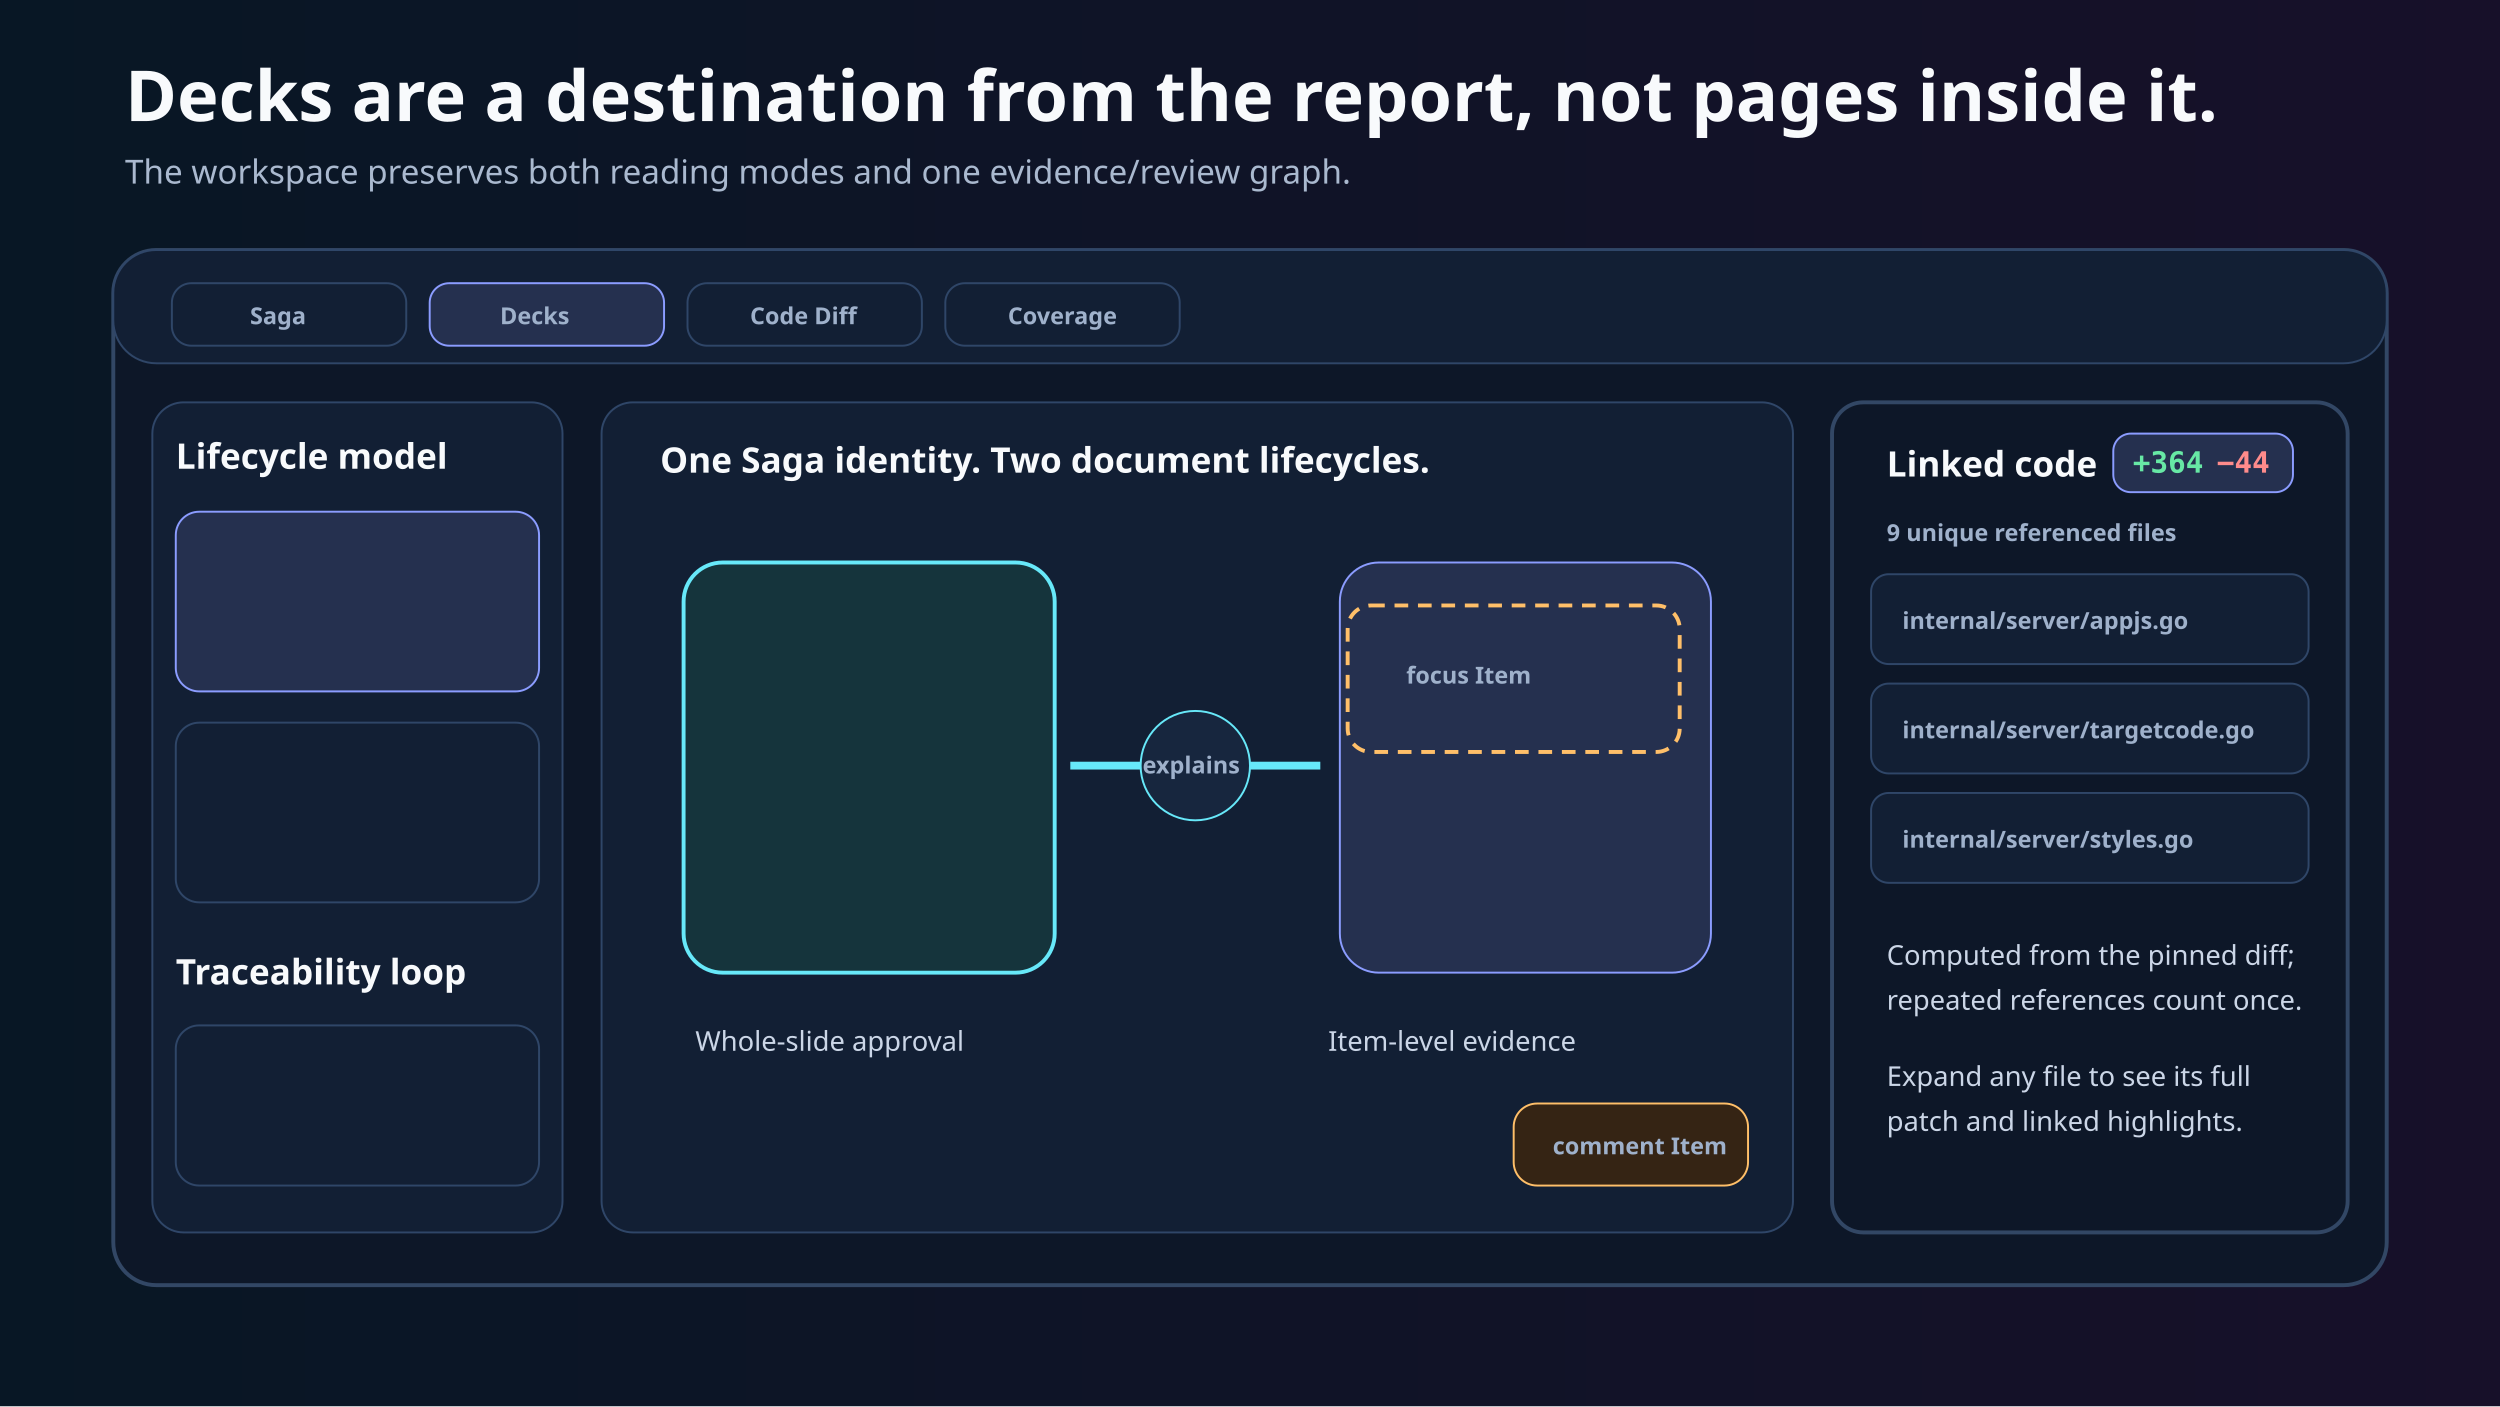
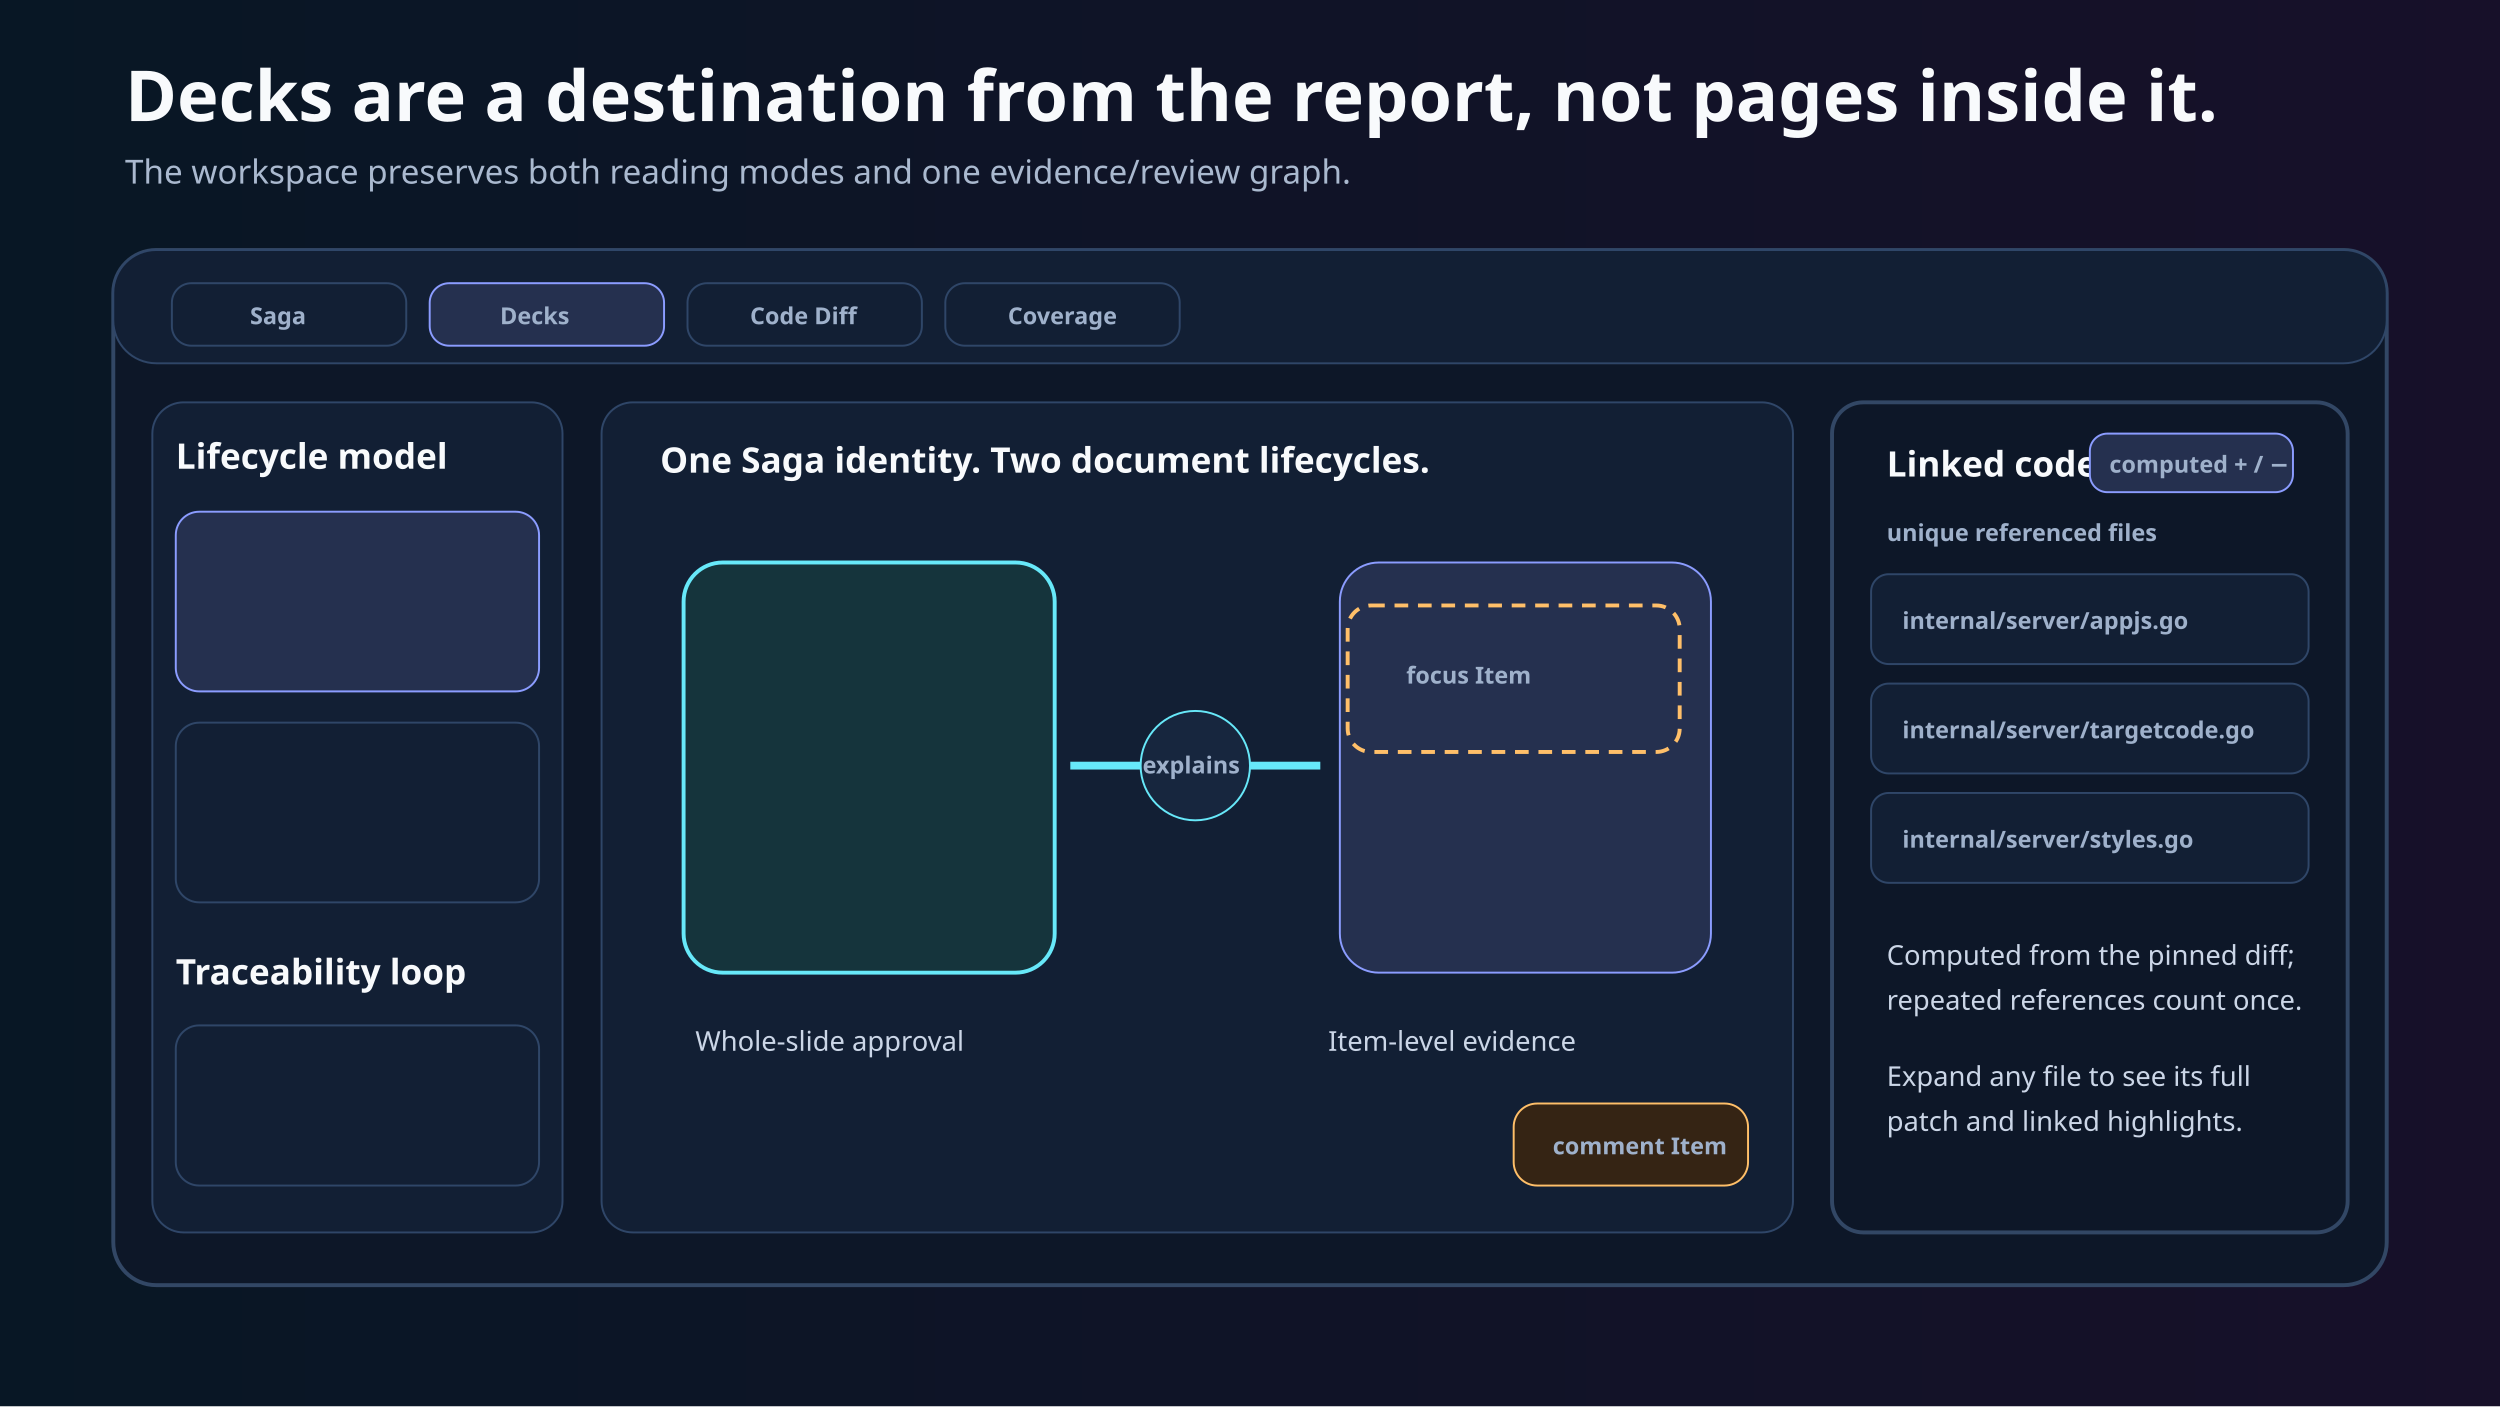
<svg xmlns="http://www.w3.org/2000/svg" viewBox="0 0 1280 720" role="img" aria-labelledby="title desc">
  <defs>
    <linearGradient id="bg" x1="0" x2="1">
      <stop stop-color="#081725" />
      <stop offset="1" stop-color="#171029" />
    </linearGradient>
-     <style>.h{font:700 36px system-ui;fill:#f8fafc}.sub{font:500 17px system-ui;fill:#aab9cf}.label{font:700 18px system-ui;fill:#f8fafc}.body{font:500 14px system-ui;fill:#cbd6e7}.tiny{font:600 12px system-ui;fill:#9fb1cb}.metric{font:700 15px ui-monospace,SFMono-Regular,monospace;fill:#f8fafc}.add{fill:#67e8a5}.del{fill:#ff8b8b}.frame{fill:#0d1728;stroke:#324765;stroke-width:2}.panel{fill:#121f34;stroke:#2f4668}.active{fill:#25304f;stroke:#8b9cff}.accent{fill:#15343c;stroke:#67e8f9;stroke-width:2}.hot{fill:transparent;stroke:#ffbf69;stroke-width:2;stroke-dasharray:7 5}</style>
+     <style>.h{font:700 36px system-ui;fill:#f8fafc}.sub{font:500 17px system-ui;fill:#aab9cf}.label{font:700 18px system-ui;fill:#f8fafc}.body{font:500 14px system-ui;fill:#cbd6e7}.tiny{font:600 12px system-ui;fill:#9fb1cb}.frame{fill:#0d1728;stroke:#324765;stroke-width:2}.panel{fill:#121f34;stroke:#2f4668}.active{fill:#25304f;stroke:#8b9cff}.accent{fill:#15343c;stroke:#67e8f9;stroke-width:2}.hot{fill:transparent;stroke:#ffbf69;stroke-width:2;stroke-dasharray:7 5}</style>
  </defs>
  <rect width="1280" height="720" fill="url(#bg)" />
  <text class="h" x="64" y="62">Decks are a destination from the report, not pages inside it.</text>
  <text class="sub" x="64" y="94">The workspace preserves both reading modes and one evidence/review graph.</text>
  <rect class="frame" x="58" y="128" width="1164" height="530" rx="22" />
  <rect class="panel" x="58" y="128" width="1164" height="58" rx="22" />
  <g id="report-surface">
    <rect class="panel" x="88" y="145" width="120" height="32" rx="10" />
    <text class="tiny" x="128" y="166">Saga</text>
  </g>
  <g id="decks-surface">
    <rect class="active" x="220" y="145" width="120" height="32" rx="10" />
    <text class="tiny" x="256" y="166">Decks</text>
  </g>
  <rect class="panel" x="352" y="145" width="120" height="32" rx="10" />
  <text class="tiny" x="384" y="166">Code Diff</text>
  <rect class="panel" x="484" y="145" width="120" height="32" rx="10" />
  <text class="tiny" x="516" y="166">Coverage</text>
  <g id="deck-navigator">
    <rect class="panel" x="78" y="206" width="210" height="425" rx="16" />
    <text class="label" x="90" y="240">Lifecycle model</text>
    <rect class="active" x="90" y="262" width="186" height="92" rx="12" />
    <rect class="panel" x="90" y="370" width="186" height="92" rx="12" />
    <text class="label" x="90" y="504">Traceability loop</text>
    <rect class="panel" x="90" y="525" width="186" height="82" rx="12" />
  </g>
  <g id="slide-review">
    <rect class="panel" x="308" y="206" width="610" height="425" rx="16" />
    <text class="label" x="338" y="242">One Saga identity. Two document lifecycles.</text>
    <rect class="accent" x="350" y="288" width="190" height="210" rx="20" />
    <rect class="active" x="686" y="288" width="190" height="210" rx="20" />
    <path d="M548 392H676" stroke="#67e8f9" stroke-width="4" />
    <circle cx="612" cy="392" r="28" fill="#17263e" stroke="#67e8f9" />
    <text class="tiny" x="585" y="396">explains</text>
    <text class="body" x="356" y="538">Whole-slide approval</text>
    <text class="body" x="680" y="538">Item-level evidence</text>
  </g>
  <g id="item-hotspot">
    <rect class="hot" x="690" y="310" width="170" height="75" rx="12" />
    <text class="tiny" x="720" y="350">focus Item</text>
  </g>
  <g id="code-drawer">
    <rect class="frame" x="938" y="206" width="264" height="425" rx="16" />
    <text class="label" x="966" y="244">Linked code</text>
-     <rect x="1082" y="222" width="92" height="30" rx="9" fill="#25304f" stroke="#8b9cff" />
-     <text class="metric add" x="1092" y="242">+364</text>
-     <text class="metric del" x="1135" y="242">−44</text>
-     <text class="tiny" x="966" y="277">9 unique referenced files</text>
+     <rect x="1070" y="222" width="104" height="30" rx="9" fill="#25304f" stroke="#8b9cff" />
+     <text class="tiny" x="1080" y="242">computed + / −</text>
+     <text class="tiny" x="966" y="277">unique referenced files</text>
    <rect class="panel" x="958" y="294" width="224" height="46" rx="9" />
    <text class="tiny" x="974" y="322">internal/server/appjs.go</text>
    <rect class="panel" x="958" y="350" width="224" height="46" rx="9" />
    <text class="tiny" x="974" y="378">internal/server/targetcode.go</text>
    <rect class="panel" x="958" y="406" width="224" height="46" rx="9" />
    <text class="tiny" x="974" y="434">internal/server/styles.go</text>
    <text class="body" x="966" y="494">Computed from the pinned diff;</text>
    <text class="body" x="966" y="517">repeated references count once.</text>
    <text class="body" x="966" y="556">Expand any file to see its full</text>
    <text class="body" x="966" y="579">patch and linked highlights.</text>
  </g>
  <g id="review-overlay">
    <rect x="775" y="565" width="120" height="42" rx="12" fill="#352414" stroke="#ffbf69" />
    <text class="tiny" x="795" y="591">comment Item</text>
  </g>
</svg>
